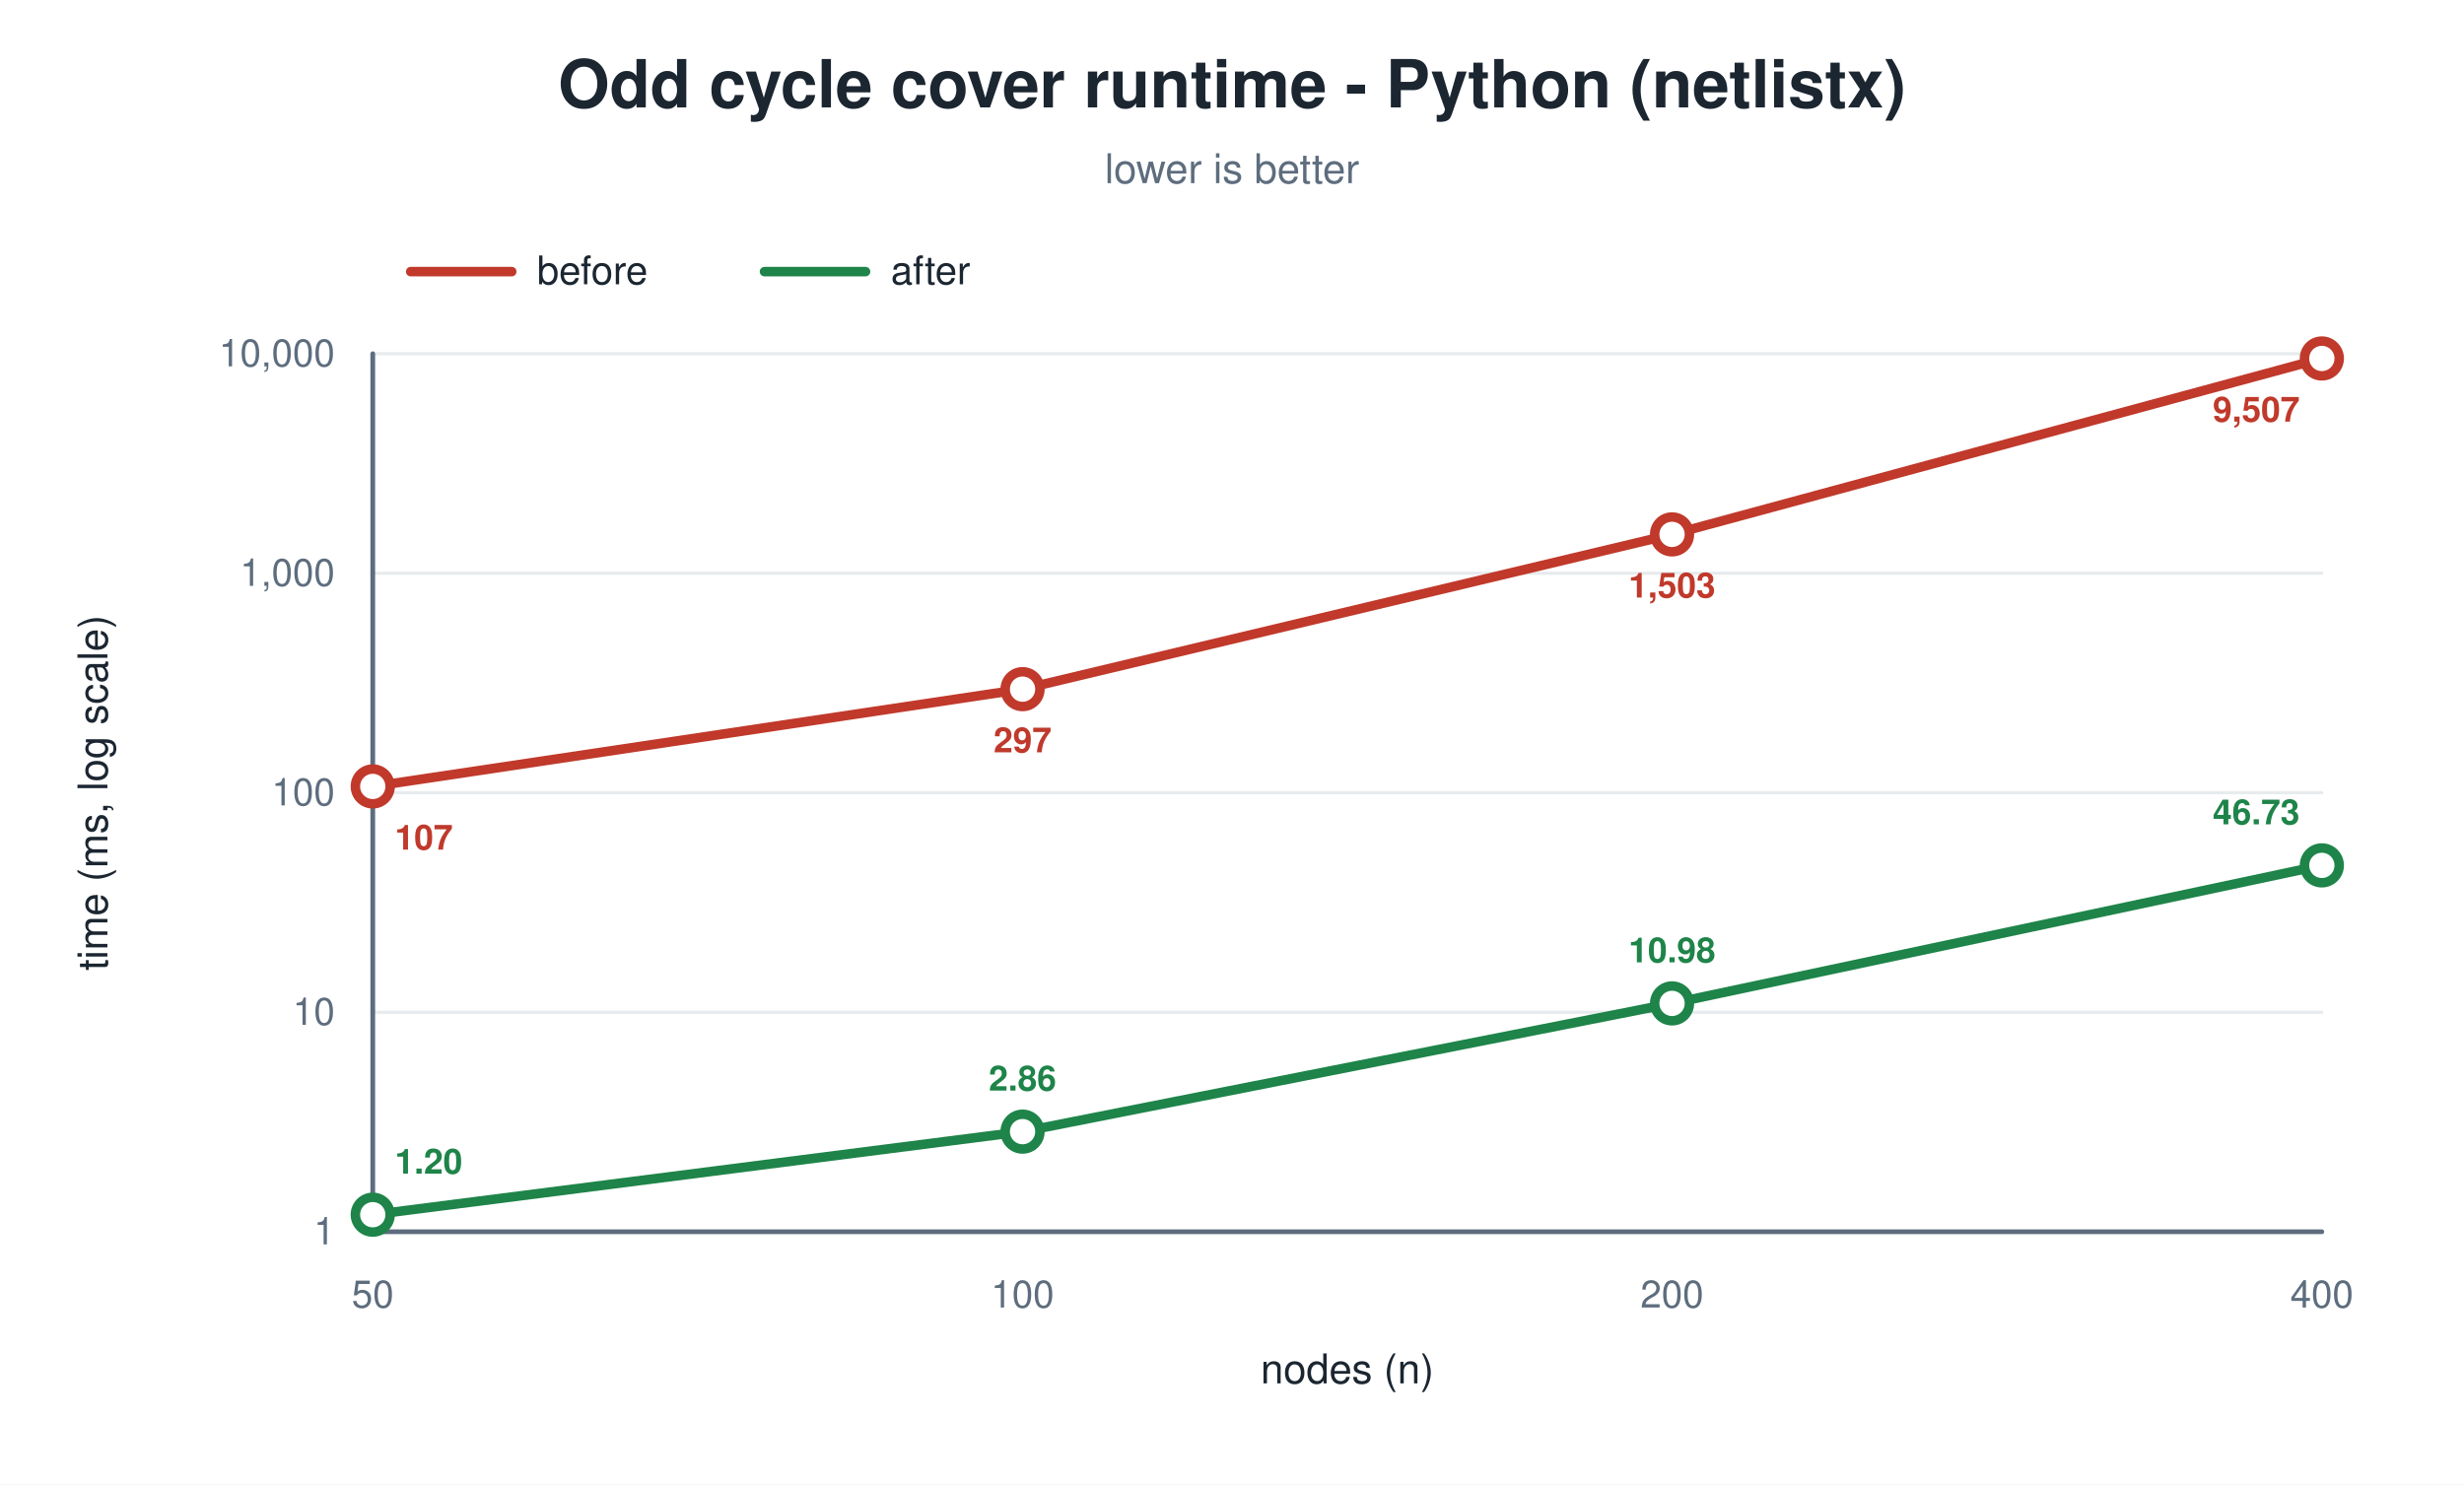
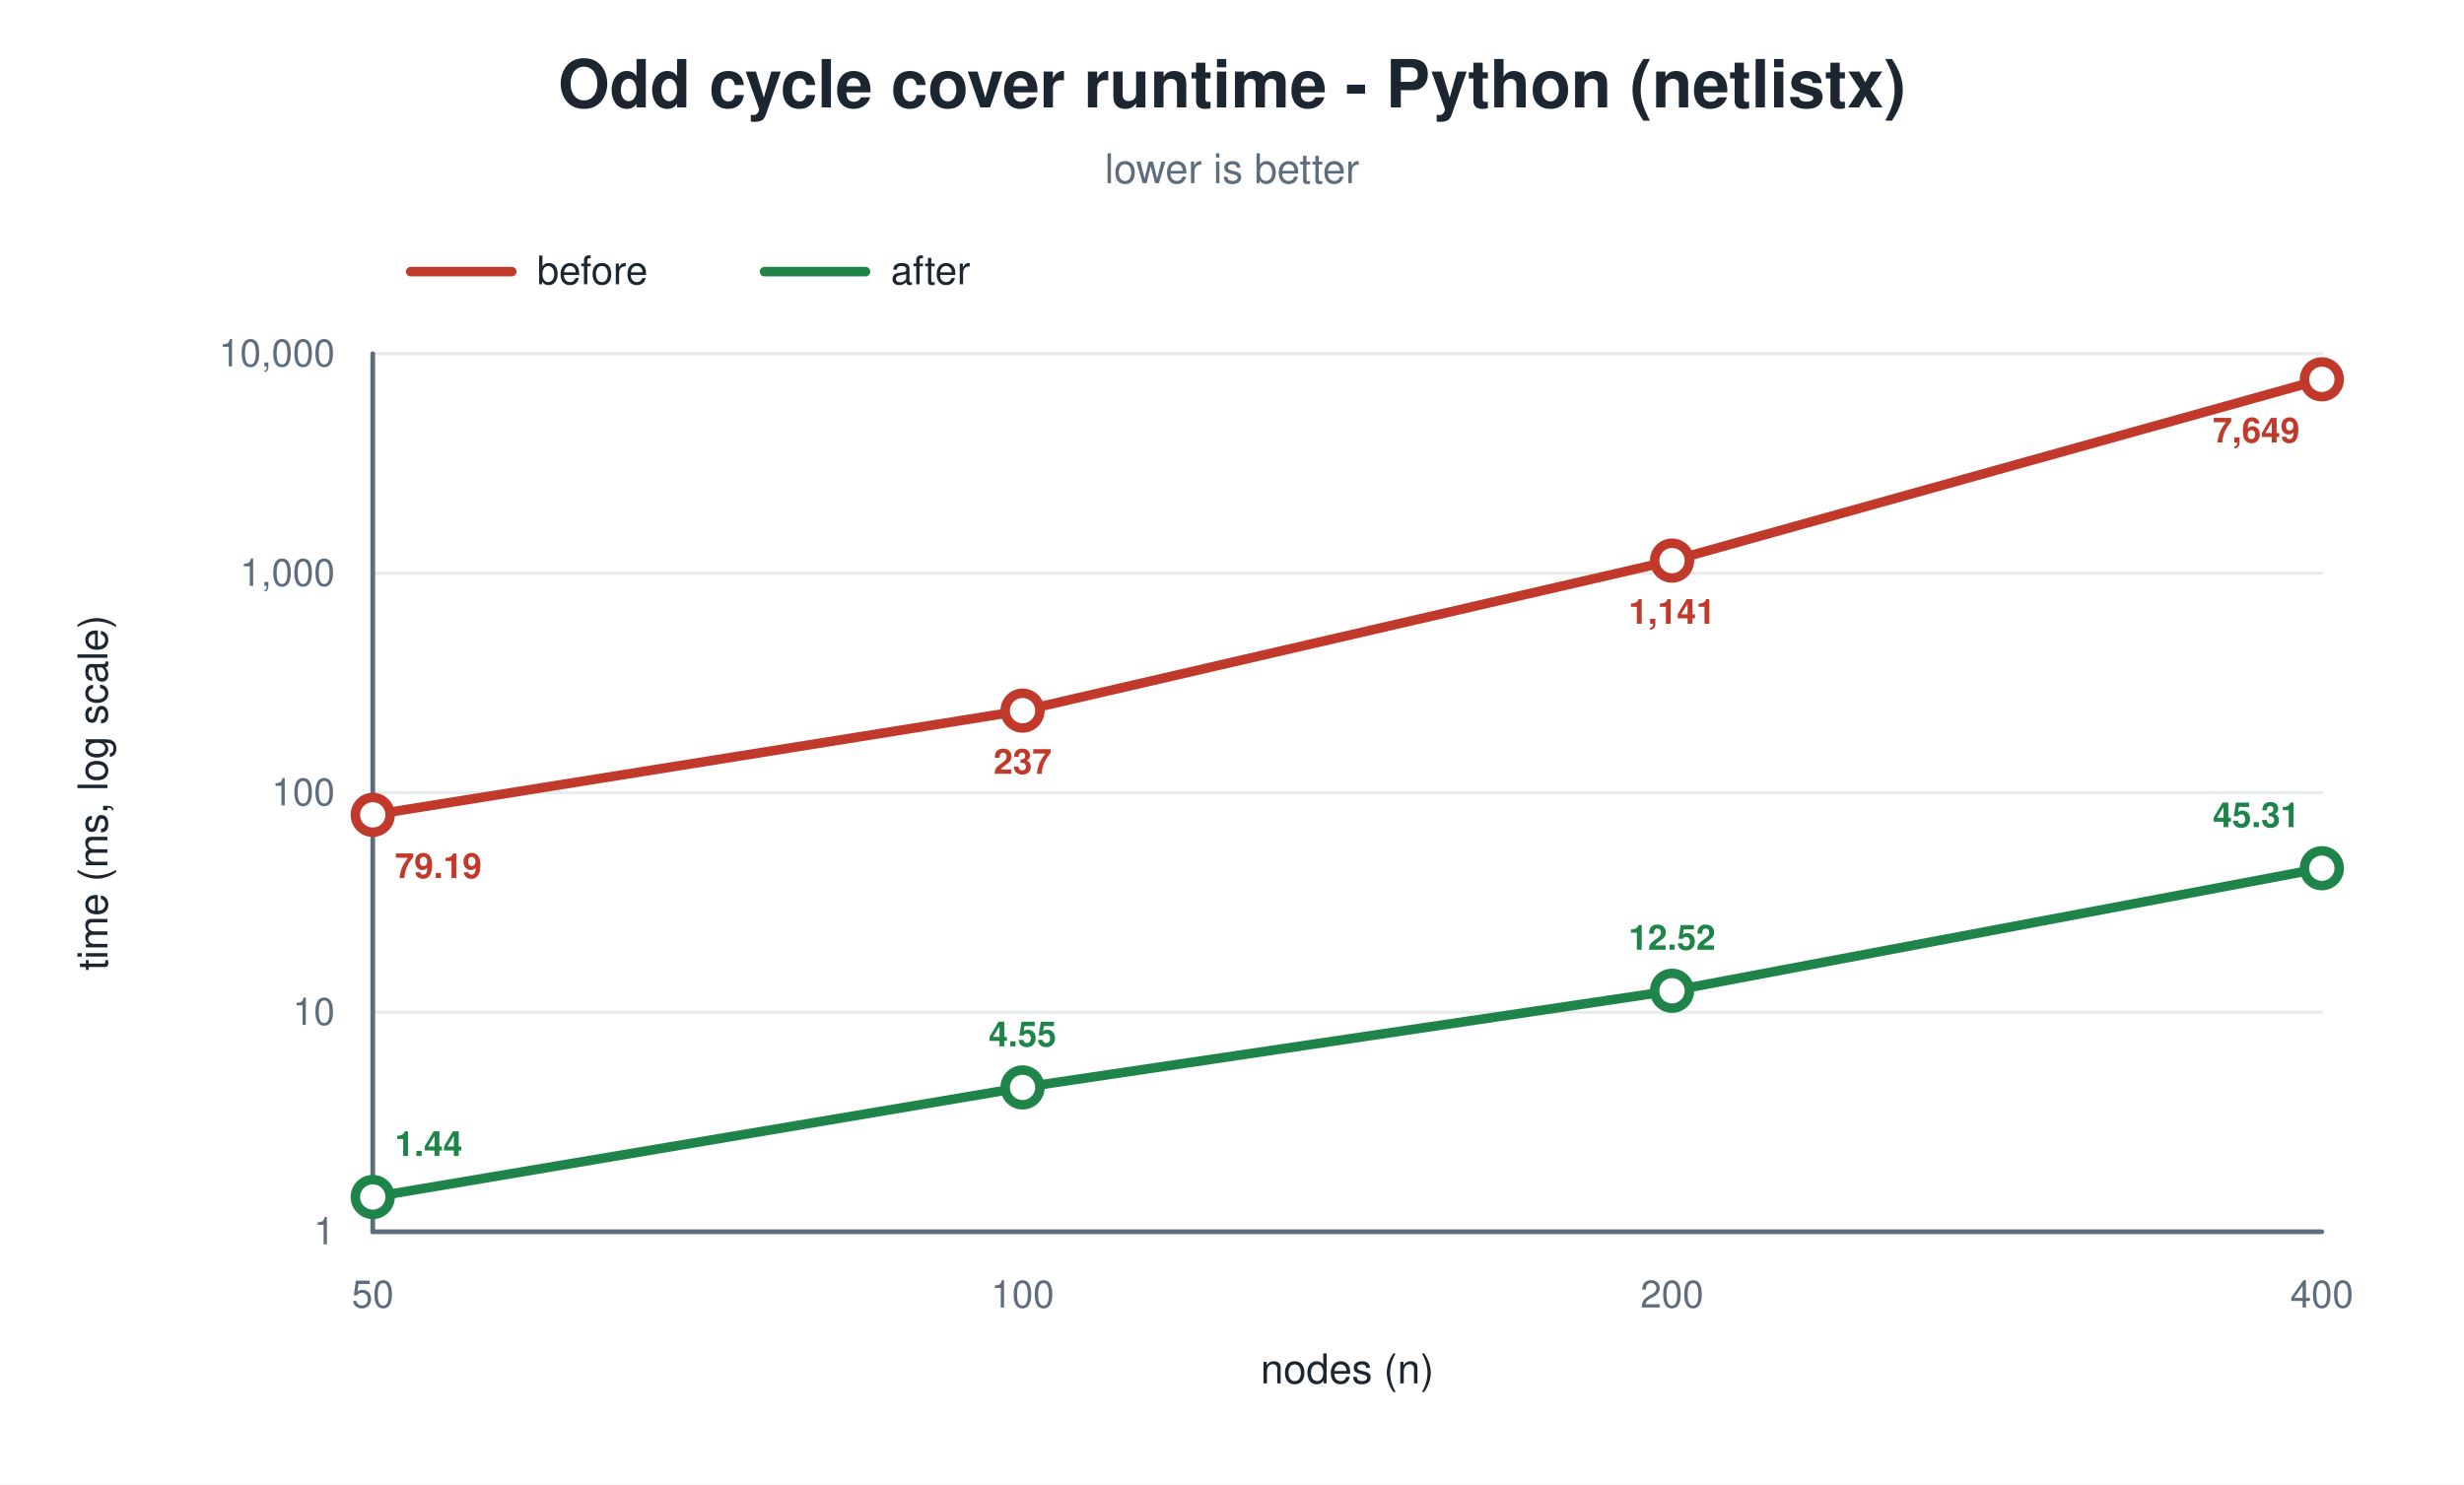
<svg xmlns="http://www.w3.org/2000/svg" width="780" height="470" viewBox="0 0 780 470" font-family="Segoe UI, Helvetica, Arial, sans-serif">
  <rect width="780" height="470" fill="#ffffff" />
  <defs>
    <marker id="arrow" viewBox="0 0 10 10" refX="9" refY="5" markerWidth="7" markerHeight="7" orient="auto-start-reverse">
      <path d="M0,0 L10,5 L0,10 z" fill="#5d6d7e" />
    </marker>
  </defs>
  <text x="390.0" y="34.0" font-size="21" text-anchor="middle" fill="#1b2631" font-weight="bold">Odd cycle cover runtime - Python (netlistx)</text>
  <text x="390.0" y="58.0" font-size="13" text-anchor="middle" fill="#5d6d7e" font-weight="normal">lower is better</text>
  <line x1="118.0" y1="390.0" x2="735.0" y2="390.0" stroke="#e8ebed" stroke-width="1.0" stroke-linecap="round" />
  <text x="106.0" y="394.0" font-size="12" text-anchor="end" fill="#5d6d7e" font-weight="normal">1</text>
  <line x1="118.0" y1="320.5" x2="735.0" y2="320.5" stroke="#e8ebed" stroke-width="1.0" stroke-linecap="round" />
  <text x="106.0" y="324.5" font-size="12" text-anchor="end" fill="#5d6d7e" font-weight="normal">10</text>
  <line x1="118.0" y1="251.0" x2="735.0" y2="251.0" stroke="#e8ebed" stroke-width="1.0" stroke-linecap="round" />
  <text x="106.0" y="255.0" font-size="12" text-anchor="end" fill="#5d6d7e" font-weight="normal">100</text>
  <line x1="118.0" y1="181.5" x2="735.0" y2="181.5" stroke="#e8ebed" stroke-width="1.0" stroke-linecap="round" />
  <text x="106.0" y="185.5" font-size="12" text-anchor="end" fill="#5d6d7e" font-weight="normal">1,000</text>
  <line x1="118.0" y1="112.0" x2="735.0" y2="112.0" stroke="#e8ebed" stroke-width="1.0" stroke-linecap="round" />
  <text x="106.0" y="116.0" font-size="12" text-anchor="end" fill="#5d6d7e" font-weight="normal">10,000</text>
  <line x1="118.0" y1="112.0" x2="118.0" y2="390.0" stroke="#5d6d7e" stroke-width="1.5" stroke-linecap="round" />
  <line x1="118.0" y1="390.0" x2="735.0" y2="390.0" stroke="#5d6d7e" stroke-width="1.5" stroke-linecap="round" />
  <text x="118.0" y="414.0" font-size="12" text-anchor="middle" fill="#5d6d7e" font-weight="normal">50</text>
  <text x="323.7" y="414.0" font-size="12" text-anchor="middle" fill="#5d6d7e" font-weight="normal">100</text>
  <text x="529.3" y="414.0" font-size="12" text-anchor="middle" fill="#5d6d7e" font-weight="normal">200</text>
  <text x="735.0" y="414.0" font-size="12" text-anchor="middle" fill="#5d6d7e" font-weight="normal">400</text>
  <text x="426.5" y="438.0" font-size="13" text-anchor="middle" fill="#1b2631" font-weight="normal">nodes (n)</text>
  <text x="34.0" y="251.0" font-size="13" text-anchor="middle" fill="#1b2631" font-weight="normal" transform="rotate(-90 34.0 251.0)">time (ms, log scale)</text>
-   <polyline points="118.0,249.0 323.7,218.2 529.3,169.2 735.0,113.5" fill="none" stroke="#c0392b" stroke-width="3.0" stroke-linejoin="round" stroke-linecap="round" />
-   <circle cx="118.0" cy="249.0" r="5.5" fill="#ffffff" stroke="#c0392b" stroke-width="3.0" />
-   <circle cx="323.7" cy="218.2" r="5.5" fill="#ffffff" stroke="#c0392b" stroke-width="3.0" />
-   <circle cx="529.3" cy="169.2" r="5.5" fill="#ffffff" stroke="#c0392b" stroke-width="3.0" />
-   <circle cx="735.0" cy="113.5" r="5.5" fill="#ffffff" stroke="#c0392b" stroke-width="3.0" />
-   <text x="125.0" y="269.0" font-size="11" text-anchor="start" fill="#c0392b" font-weight="bold">107</text>
-   <text x="323.7" y="238.2" font-size="11" text-anchor="middle" fill="#c0392b" font-weight="bold">297</text>
-   <text x="529.3" y="189.2" font-size="11" text-anchor="middle" fill="#c0392b" font-weight="bold">1,503</text>
-   <text x="728.0" y="133.5" font-size="11" text-anchor="end" fill="#c0392b" font-weight="bold">9,507</text>
-   <polyline points="118.0,384.6 323.7,358.3 529.3,317.7 735.0,274.0" fill="none" stroke="#1e8449" stroke-width="3.0" stroke-linejoin="round" stroke-linecap="round" />
-   <circle cx="118.0" cy="384.6" r="5.5" fill="#ffffff" stroke="#1e8449" stroke-width="3.0" />
-   <circle cx="323.7" cy="358.3" r="5.5" fill="#ffffff" stroke="#1e8449" stroke-width="3.0" />
-   <circle cx="529.3" cy="317.7" r="5.5" fill="#ffffff" stroke="#1e8449" stroke-width="3.0" />
-   <circle cx="735.0" cy="274.0" r="5.5" fill="#ffffff" stroke="#1e8449" stroke-width="3.0" />
-   <text x="125.0" y="371.6" font-size="11" text-anchor="start" fill="#1e8449" font-weight="bold">1.20</text>
-   <text x="323.7" y="345.3" font-size="11" text-anchor="middle" fill="#1e8449" font-weight="bold">2.86</text>
-   <text x="529.3" y="304.7" font-size="11" text-anchor="middle" fill="#1e8449" font-weight="bold">10.98</text>
-   <text x="728.0" y="261.0" font-size="11" text-anchor="end" fill="#1e8449" font-weight="bold">46.73</text>
+   <polyline points="118.0,258.0 323.7,225.0 529.3,177.5 735.0,120.1" fill="none" stroke="#c0392b" stroke-width="3.0" stroke-linejoin="round" stroke-linecap="round" />
+   <circle cx="118.0" cy="258.0" r="5.5" fill="#ffffff" stroke="#c0392b" stroke-width="3.0" />
+   <circle cx="323.7" cy="225.0" r="5.5" fill="#ffffff" stroke="#c0392b" stroke-width="3.0" />
+   <circle cx="529.3" cy="177.5" r="5.5" fill="#ffffff" stroke="#c0392b" stroke-width="3.0" />
+   <circle cx="735.0" cy="120.1" r="5.5" fill="#ffffff" stroke="#c0392b" stroke-width="3.0" />
+   <text x="125.0" y="278.0" font-size="11" text-anchor="start" fill="#c0392b" font-weight="bold">79.19</text>
+   <text x="323.7" y="245.0" font-size="11" text-anchor="middle" fill="#c0392b" font-weight="bold">237</text>
+   <text x="529.3" y="197.5" font-size="11" text-anchor="middle" fill="#c0392b" font-weight="bold">1,141</text>
+   <text x="728.0" y="140.1" font-size="11" text-anchor="end" fill="#c0392b" font-weight="bold">7,649</text>
+   <polyline points="118.0,379.0 323.7,344.3 529.3,313.7 735.0,274.9" fill="none" stroke="#1e8449" stroke-width="3.0" stroke-linejoin="round" stroke-linecap="round" />
+   <circle cx="118.0" cy="379.0" r="5.5" fill="#ffffff" stroke="#1e8449" stroke-width="3.0" />
+   <circle cx="323.7" cy="344.3" r="5.5" fill="#ffffff" stroke="#1e8449" stroke-width="3.0" />
+   <circle cx="529.3" cy="313.7" r="5.5" fill="#ffffff" stroke="#1e8449" stroke-width="3.0" />
+   <circle cx="735.0" cy="274.9" r="5.5" fill="#ffffff" stroke="#1e8449" stroke-width="3.0" />
+   <text x="125.0" y="366.0" font-size="11" text-anchor="start" fill="#1e8449" font-weight="bold">1.44</text>
+   <text x="323.7" y="331.3" font-size="11" text-anchor="middle" fill="#1e8449" font-weight="bold">4.55</text>
+   <text x="529.3" y="300.7" font-size="11" text-anchor="middle" fill="#1e8449" font-weight="bold">12.52</text>
+   <text x="728.0" y="261.9" font-size="11" text-anchor="end" fill="#1e8449" font-weight="bold">45.31</text>
  <line x1="130.0" y1="86.0" x2="162.0" y2="86.0" stroke="#c0392b" stroke-width="3.0" stroke-linecap="round" />
  <text x="170.0" y="90.0" font-size="12.5" text-anchor="start" fill="#1b2631" font-weight="normal">before</text>
  <line x1="242.0" y1="86.0" x2="274.0" y2="86.0" stroke="#1e8449" stroke-width="3.0" stroke-linecap="round" />
  <text x="282.0" y="90.0" font-size="12.5" text-anchor="start" fill="#1b2631" font-weight="normal">after</text>
</svg>
